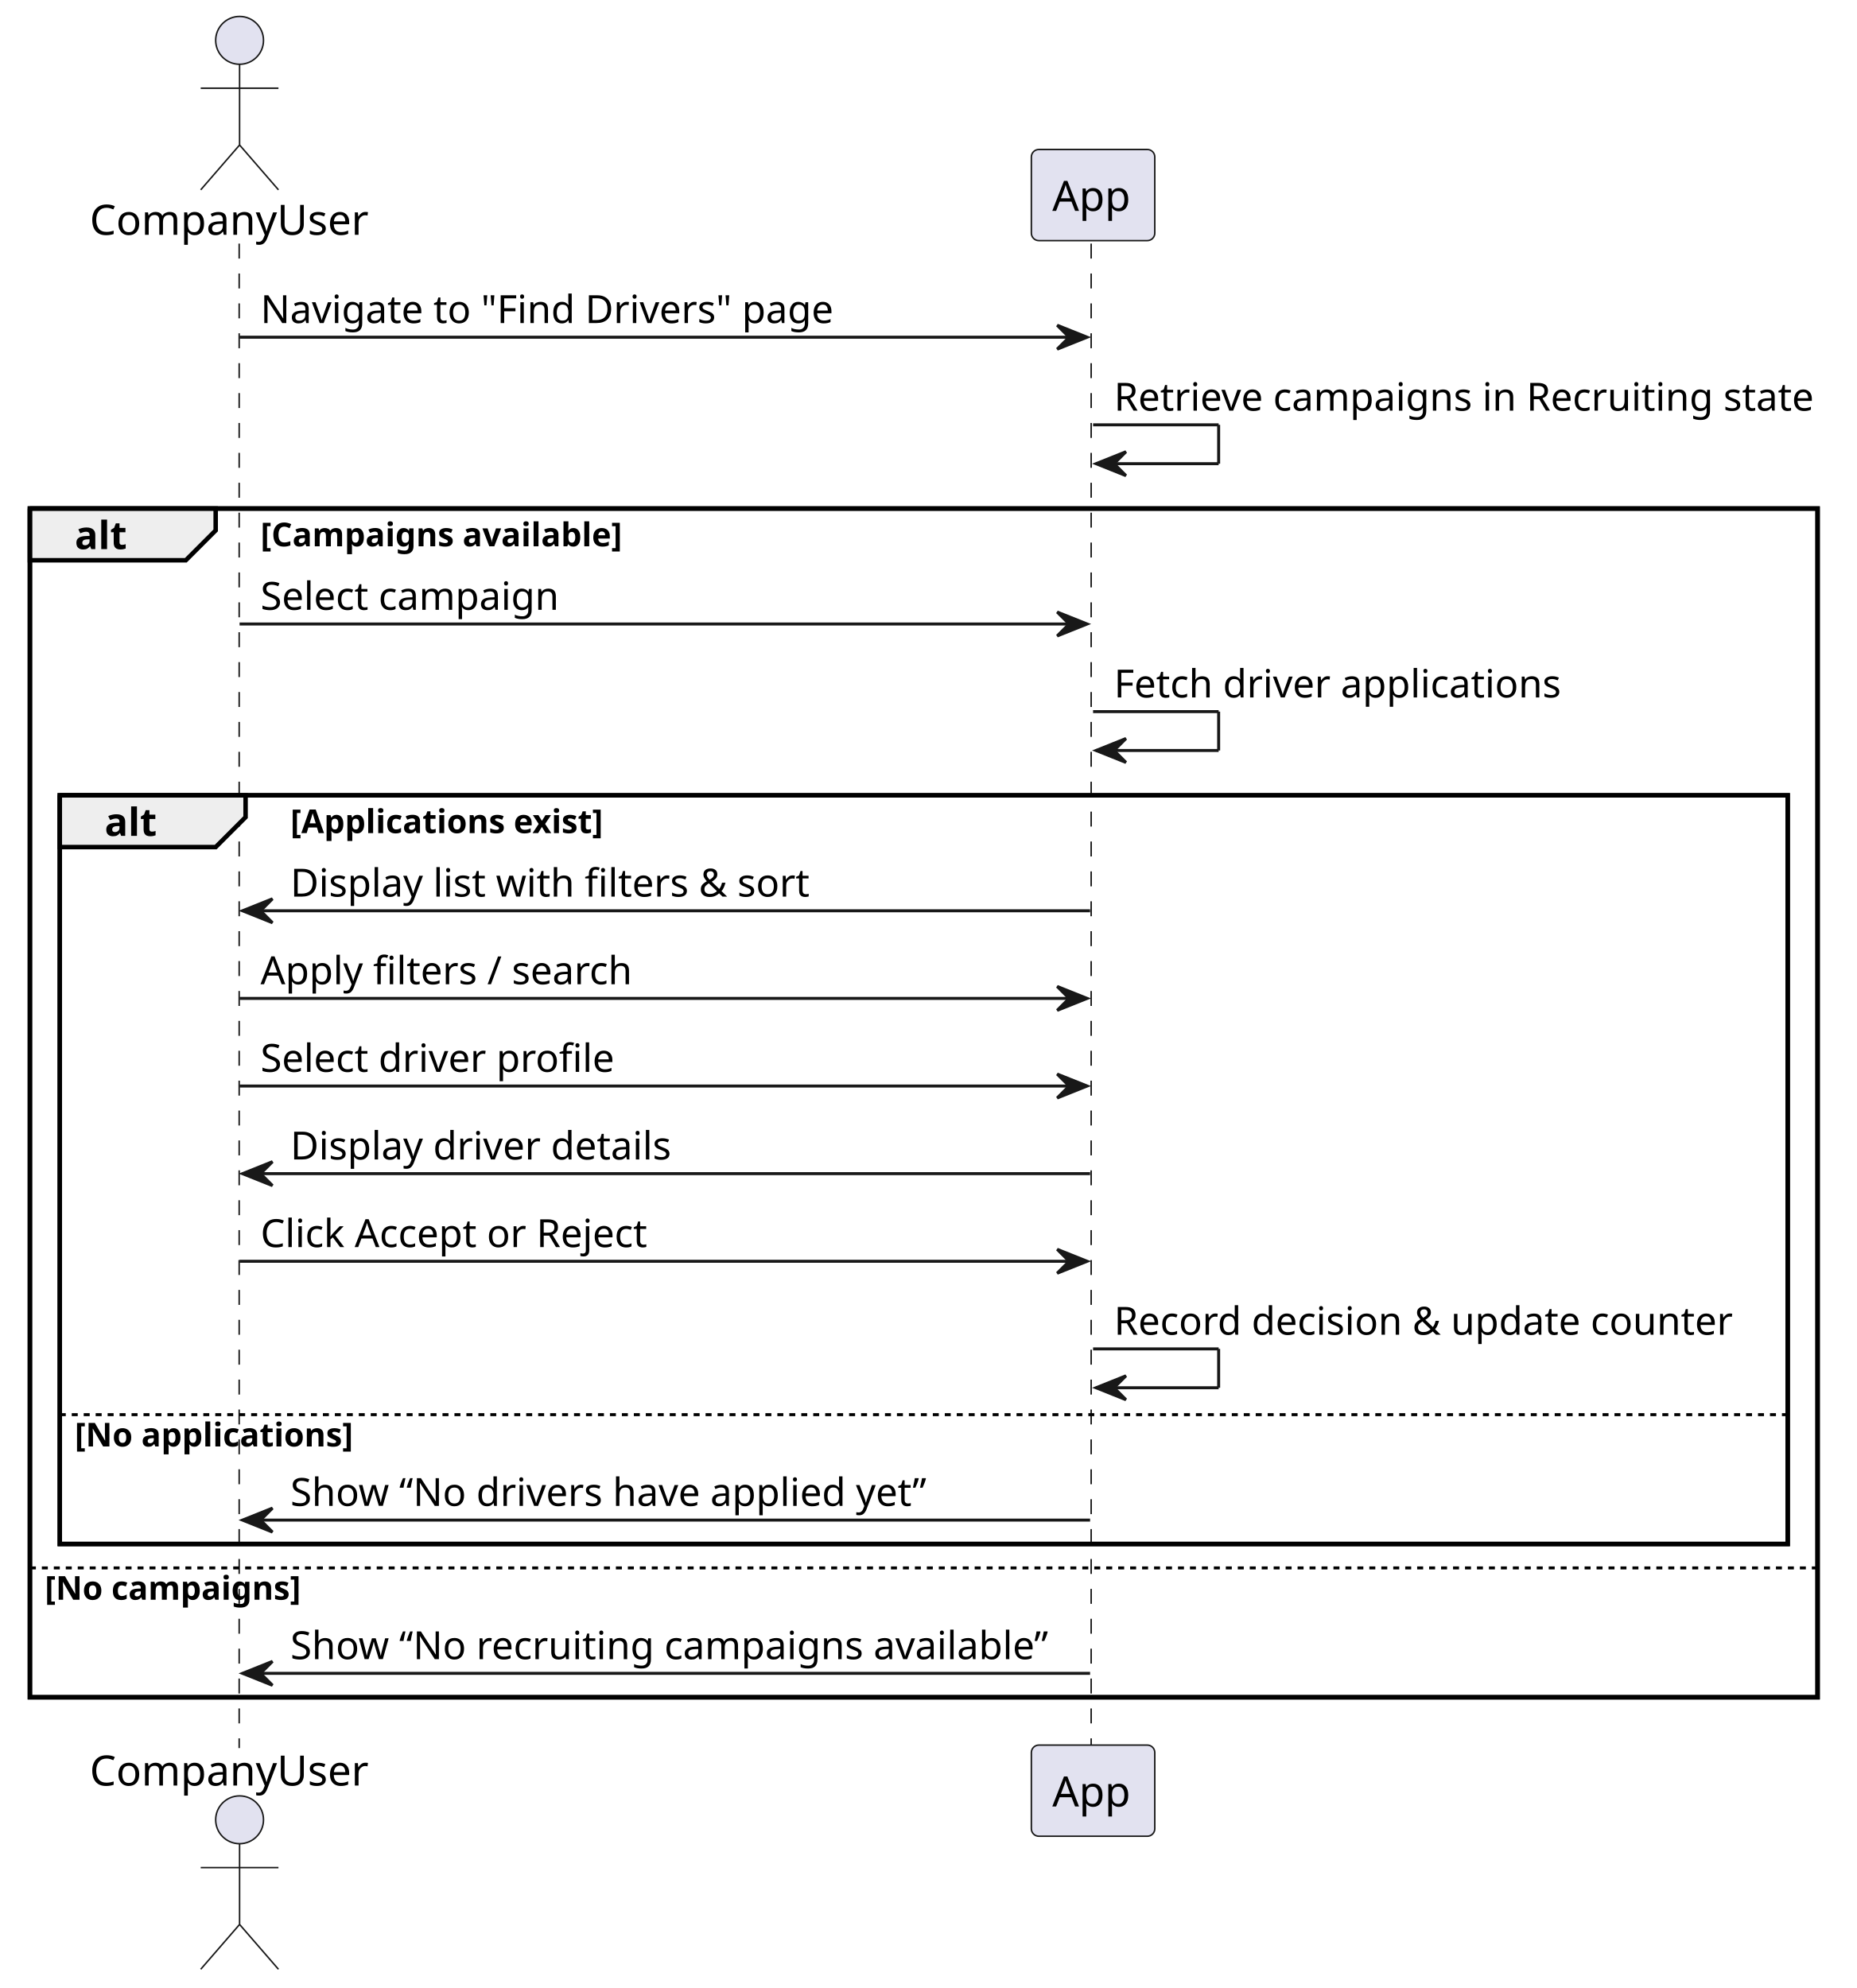
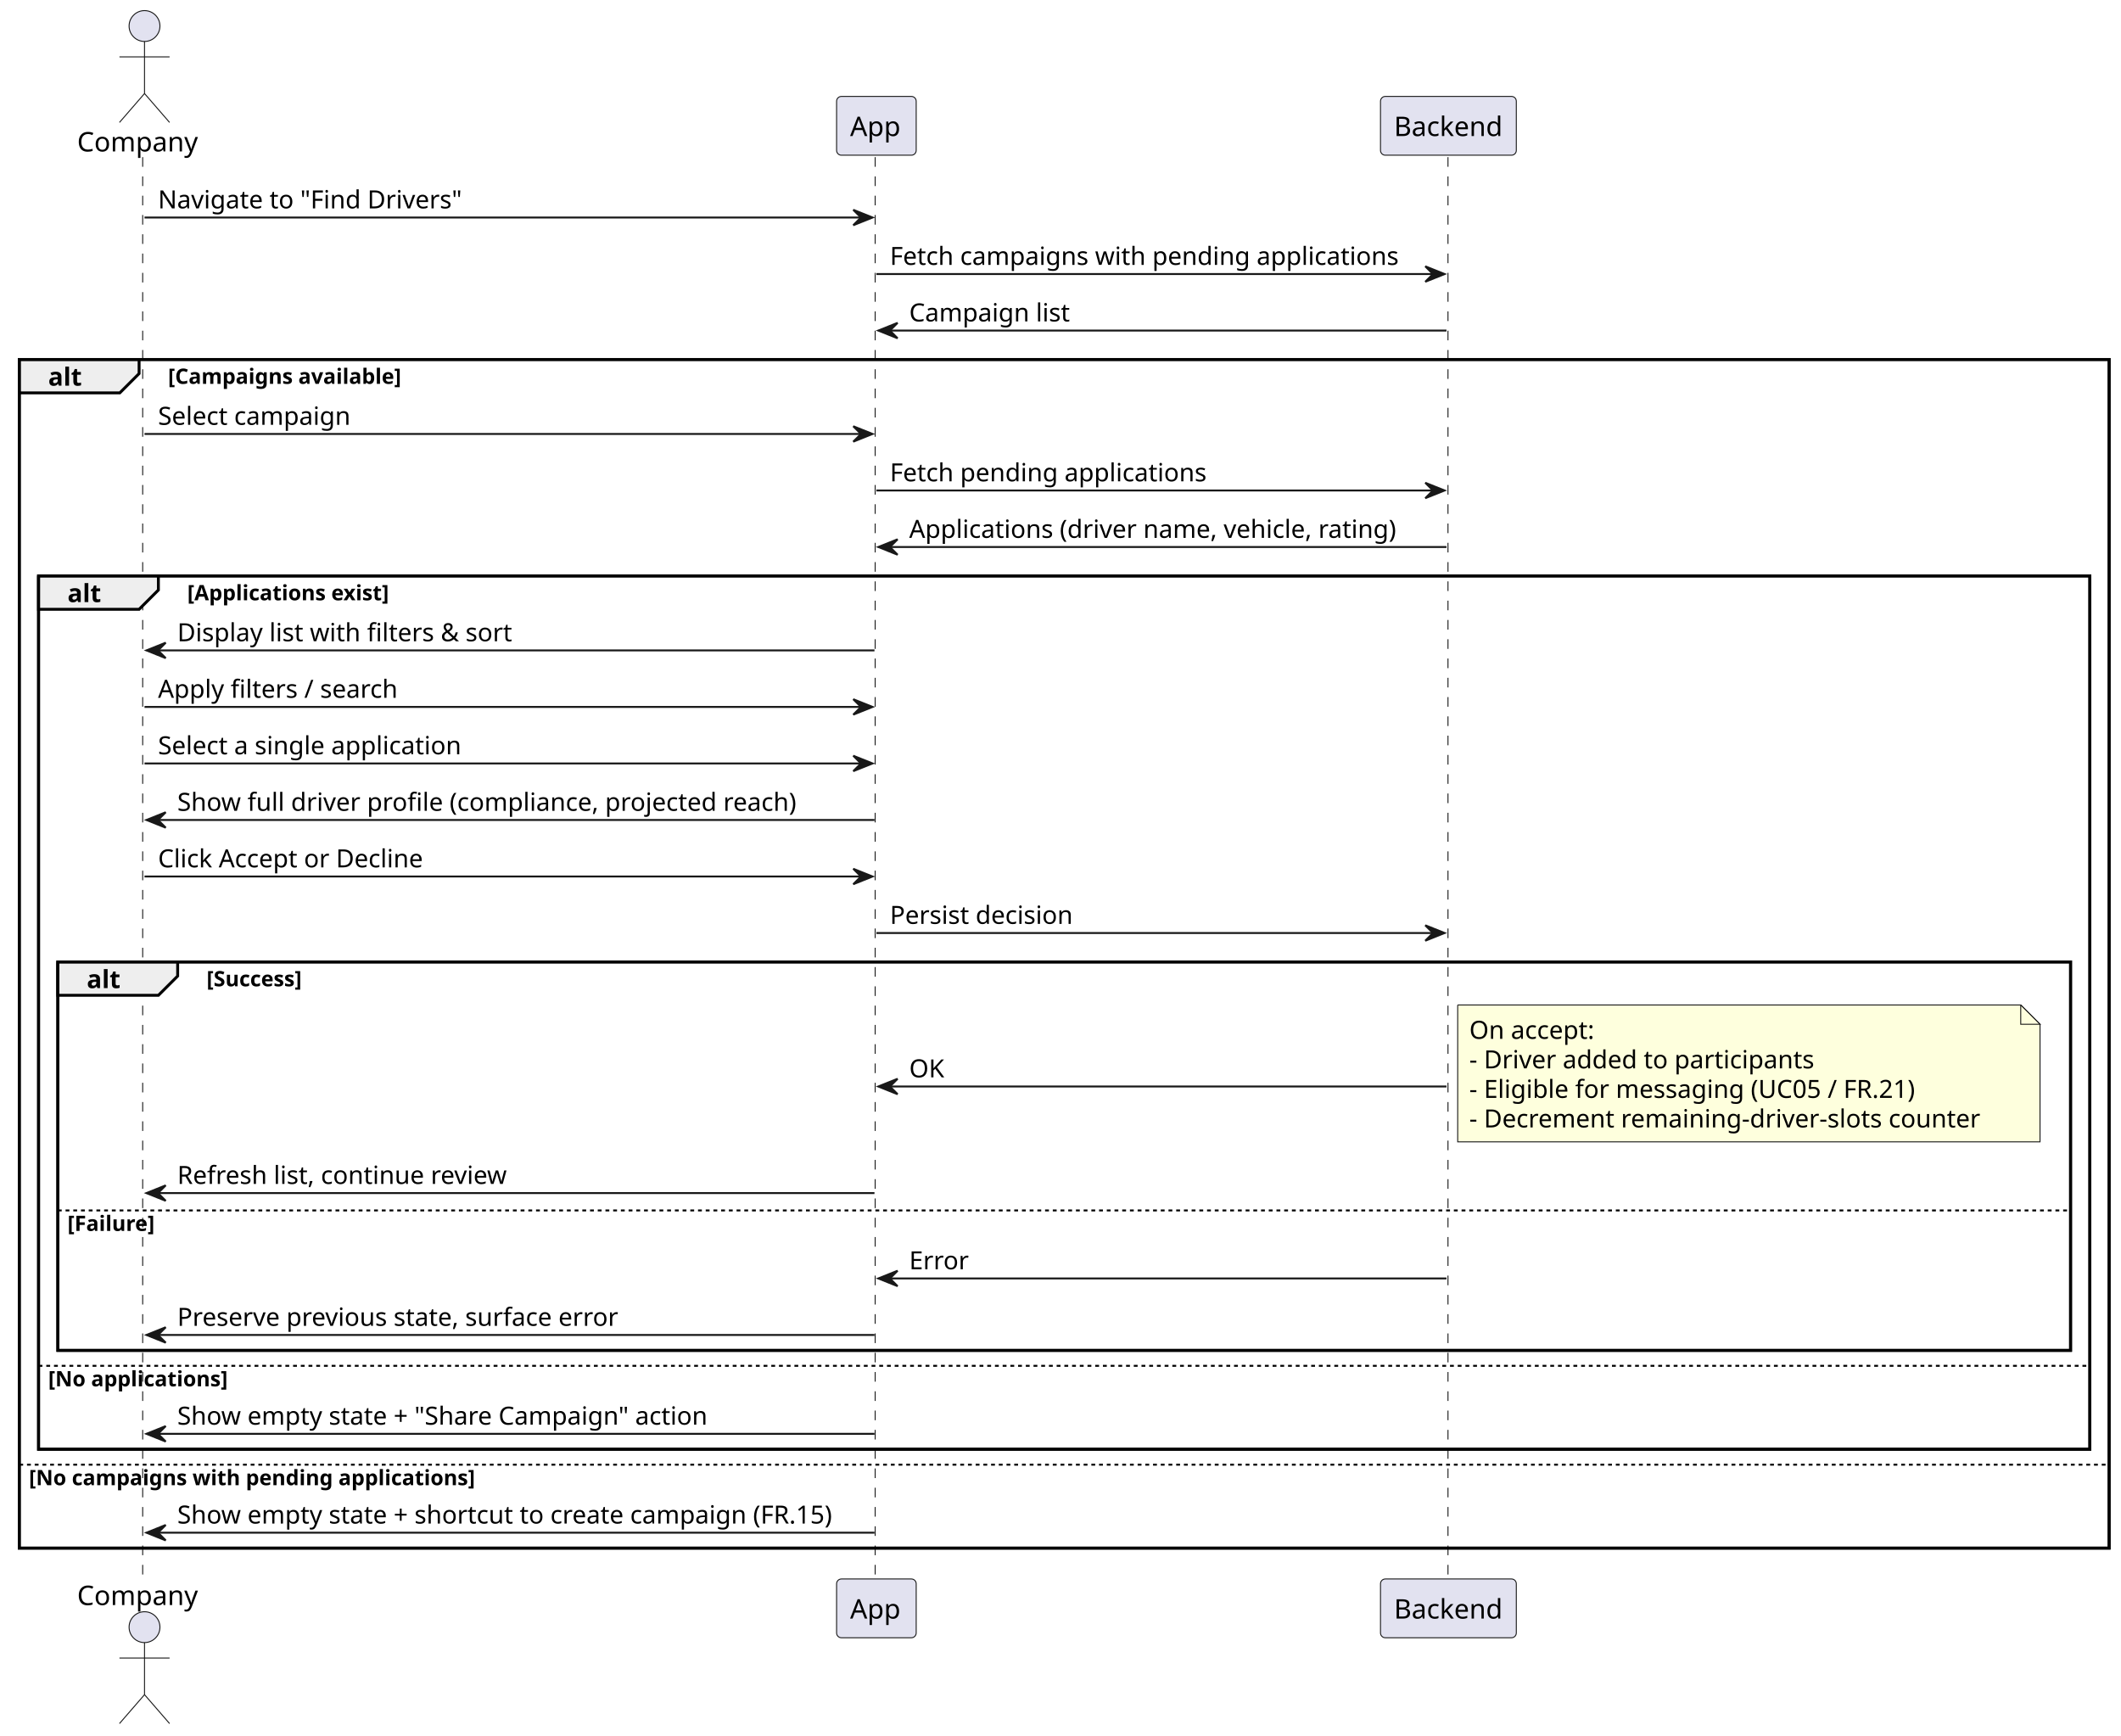
- <svg xmlns="http://www.w3.org/2000/svg" contentStyleType="text/css" height="665px" preserveAspectRatio="none" style="width:621px;height:665px;background:#FFFFFF;" version="1.1" viewBox="0 0 621 665" width="621px" zoomAndPan="magnify">
+ <svg xmlns="http://www.w3.org/2000/svg" contentStyleType="text/css" data-diagram-type="SEQUENCE" height="900px" preserveAspectRatio="none" style="width:1100px;height:900px;background:#FFFFFF;" version="1.1" viewBox="0 0 1100 900" width="1100px" zoomAndPan="magnify">
  <defs />
  <g>
-     <rect fill="none" height="397.637" style="stroke:#000000;stroke-width:1.5;" width="597.926" x="10" y="170.109" />
-     <rect fill="none" height="250.44" style="stroke:#000000;stroke-width:1.5;" width="577.926" x="20" y="266.041" />
-     <line style="stroke:#181818;stroke-width:0.5;stroke-dasharray:5.0,5.0;" x1="80" x2="80" y1="81.488" y2="584.746" />
-     <line style="stroke:#181818;stroke-width:0.5;stroke-dasharray:5.0,5.0;" x1="364.959" x2="364.959" y1="81.488" y2="584.746" />
-     <text fill="#000000" font-family="sans-serif" font-size="14" lengthAdjust="spacing" textLength="94.268" x="30" y="78.535">CompanyUser</text>
-     <ellipse cx="80.134" cy="13.5" fill="#E2E2F0" rx="8" ry="8" style="stroke:#181818;stroke-width:0.5;" />
-     <path d="M80.134,21.5 L80.134,48.5 M67.134,29.5 L93.134,29.5 M80.134,48.5 L67.134,63.5 M80.134,48.5 L93.134,63.5 " fill="none" style="stroke:#181818;stroke-width:0.5;" />
-     <text fill="#000000" font-family="sans-serif" font-size="14" lengthAdjust="spacing" textLength="94.268" x="30" y="597.281">CompanyUser</text>
-     <ellipse cx="80.134" cy="608.734" fill="#E2E2F0" rx="8" ry="8" style="stroke:#181818;stroke-width:0.5;" />
-     <path d="M80.134,616.734 L80.134,643.734 M67.134,624.734 L93.134,624.734 M80.134,643.734 L67.134,658.734 M80.134,643.734 L93.134,658.734 " fill="none" style="stroke:#181818;stroke-width:0.5;" />
-     <rect fill="#E2E2F0" height="30.488" rx="2.5" ry="2.5" style="stroke:#181818;stroke-width:0.5;" width="41.282" x="344.959" y="50" />
-     <text fill="#000000" font-family="sans-serif" font-size="14" lengthAdjust="spacing" textLength="27.282" x="351.959" y="70.535">App</text>
-     <rect fill="#E2E2F0" height="30.488" rx="2.5" ry="2.5" style="stroke:#181818;stroke-width:0.5;" width="41.282" x="344.959" y="583.746" />
-     <text fill="#000000" font-family="sans-serif" font-size="14" lengthAdjust="spacing" textLength="27.282" x="351.959" y="604.281">App</text>
-     <polygon fill="#181818" points="353.6,108.799,363.6,112.799,353.6,116.799,357.6,112.799" style="stroke:#181818;stroke-width:1.0;" />
-     <line style="stroke:#181818;stroke-width:1.0;" x1="80.134" x2="359.6" y1="112.799" y2="112.799" />
-     <text fill="#000000" font-family="sans-serif" font-size="13" lengthAdjust="spacing" textLength="196.092" x="87.134" y="108.057">Navigate to "Find Drivers" page</text>
-     <line style="stroke:#181818;stroke-width:1.0;" x1="365.6" x2="407.6" y1="142.109" y2="142.109" />
-     <line style="stroke:#181818;stroke-width:1.0;" x1="407.6" x2="407.6" y1="142.109" y2="155.109" />
-     <line style="stroke:#181818;stroke-width:1.0;" x1="366.6" x2="407.6" y1="155.109" y2="155.109" />
-     <polygon fill="#181818" points="376.6,151.109,366.6,155.109,376.6,159.109,372.6,155.109" style="stroke:#181818;stroke-width:1.0;" />
-     <text fill="#000000" font-family="sans-serif" font-size="13" lengthAdjust="spacing" textLength="241.624" x="372.6" y="137.367">Retrieve campaigns in Recruiting state</text>
-     <path d="M10,170.109 L72.139,170.109 L72.139,177.42 L62.139,187.42 L10,187.42 L10,170.109 " fill="#EEEEEE" style="stroke:#000000;stroke-width:1.5;" />
-     <rect fill="none" height="397.637" style="stroke:#000000;stroke-width:1.5;" width="597.926" x="10" y="170.109" />
-     <text fill="#000000" font-family="sans-serif" font-size="13" font-weight="bold" lengthAdjust="spacing" textLength="17.139" x="25" y="183.678">alt</text>
-     <text fill="#000000" font-family="sans-serif" font-size="11" font-weight="bold" lengthAdjust="spacing" textLength="125.173" x="87.139" y="182.744">[Campaigns available]</text>
-     <polygon fill="#181818" points="353.6,204.731,363.6,208.731,353.6,212.731,357.6,208.731" style="stroke:#181818;stroke-width:1.0;" />
-     <line style="stroke:#181818;stroke-width:1.0;" x1="80.134" x2="359.6" y1="208.731" y2="208.731" />
-     <text fill="#000000" font-family="sans-serif" font-size="13" lengthAdjust="spacing" textLength="102.147" x="87.134" y="203.988">Select campaign</text>
-     <line style="stroke:#181818;stroke-width:1.0;" x1="365.6" x2="407.6" y1="238.041" y2="238.041" />
-     <line style="stroke:#181818;stroke-width:1.0;" x1="407.6" x2="407.6" y1="238.041" y2="251.041" />
-     <line style="stroke:#181818;stroke-width:1.0;" x1="366.6" x2="407.6" y1="251.041" y2="251.041" />
-     <polygon fill="#181818" points="376.6,247.041,366.6,251.041,376.6,255.041,372.6,251.041" style="stroke:#181818;stroke-width:1.0;" />
-     <text fill="#000000" font-family="sans-serif" font-size="13" lengthAdjust="spacing" textLength="154.775" x="372.6" y="233.299">Fetch driver applications</text>
-     <path d="M20,266.041 L82.139,266.041 L82.139,273.352 L72.139,283.352 L20,283.352 L20,266.041 " fill="#EEEEEE" style="stroke:#000000;stroke-width:1.5;" />
-     <rect fill="none" height="250.44" style="stroke:#000000;stroke-width:1.5;" width="577.926" x="20" y="266.041" />
-     <text fill="#000000" font-family="sans-serif" font-size="13" font-weight="bold" lengthAdjust="spacing" textLength="17.139" x="35" y="279.609">alt</text>
-     <text fill="#000000" font-family="sans-serif" font-size="11" font-weight="bold" lengthAdjust="spacing" textLength="109.635" x="97.139" y="278.676">[Applications exist]</text>
-     <polygon fill="#181818" points="91.134,300.662,81.134,304.662,91.134,308.662,87.134,304.662" style="stroke:#181818;stroke-width:1.0;" />
-     <line style="stroke:#181818;stroke-width:1.0;" x1="85.134" x2="364.6" y1="304.662" y2="304.662" />
-     <text fill="#000000" font-family="sans-serif" font-size="13" lengthAdjust="spacing" textLength="182.514" x="97.134" y="299.92">Display list with filters &amp; sort</text>
-     <polygon fill="#181818" points="353.6,329.973,363.6,333.973,353.6,337.973,357.6,333.973" style="stroke:#181818;stroke-width:1.0;" />
-     <line style="stroke:#181818;stroke-width:1.0;" x1="80.134" x2="359.6" y1="333.973" y2="333.973" />
-     <text fill="#000000" font-family="sans-serif" font-size="13" lengthAdjust="spacing" textLength="132.482" x="87.134" y="329.231">Apply filters / search</text>
-     <polygon fill="#181818" points="353.6,359.283,363.6,363.283,353.6,367.283,357.6,363.283" style="stroke:#181818;stroke-width:1.0;" />
-     <line style="stroke:#181818;stroke-width:1.0;" x1="80.134" x2="359.6" y1="363.283" y2="363.283" />
-     <text fill="#000000" font-family="sans-serif" font-size="13" lengthAdjust="spacing" textLength="122.567" x="87.134" y="358.541">Select driver profile</text>
-     <polygon fill="#181818" points="91.134,388.594,81.134,392.594,91.134,396.594,87.134,392.594" style="stroke:#181818;stroke-width:1.0;" />
-     <line style="stroke:#181818;stroke-width:1.0;" x1="85.134" x2="364.6" y1="392.594" y2="392.594" />
-     <text fill="#000000" font-family="sans-serif" font-size="13" lengthAdjust="spacing" textLength="132.418" x="97.134" y="387.852">Display driver details</text>
-     <polygon fill="#181818" points="353.6,417.904,363.6,421.904,353.6,425.904,357.6,421.904" style="stroke:#181818;stroke-width:1.0;" />
-     <line style="stroke:#181818;stroke-width:1.0;" x1="80.134" x2="359.6" y1="421.904" y2="421.904" />
-     <text fill="#000000" font-family="sans-serif" font-size="13" lengthAdjust="spacing" textLength="137.167" x="87.134" y="417.162">Click Accept or Reject</text>
-     <line style="stroke:#181818;stroke-width:1.0;" x1="365.6" x2="407.6" y1="451.215" y2="451.215" />
-     <line style="stroke:#181818;stroke-width:1.0;" x1="407.6" x2="407.6" y1="451.215" y2="464.215" />
-     <line style="stroke:#181818;stroke-width:1.0;" x1="366.6" x2="407.6" y1="464.215" y2="464.215" />
-     <polygon fill="#181818" points="376.6,460.215,366.6,464.215,376.6,468.215,372.6,464.215" style="stroke:#181818;stroke-width:1.0;" />
-     <text fill="#000000" font-family="sans-serif" font-size="13" lengthAdjust="spacing" textLength="213.326" x="372.6" y="446.473">Record decision &amp; update counter</text>
-     <line style="stroke:#000000;stroke-width:1.0;stroke-dasharray:2.0,2.0;" x1="20" x2="597.926" y1="473.215" y2="473.215" />
-     <text fill="#000000" font-family="sans-serif" font-size="11" font-weight="bold" lengthAdjust="spacing" textLength="96.282" x="25" y="483.85">[No applications]</text>
-     <polygon fill="#181818" points="91.134,504.481,81.134,508.481,91.134,512.481,87.134,508.481" style="stroke:#181818;stroke-width:1.0;" />
-     <line style="stroke:#181818;stroke-width:1.0;" x1="85.134" x2="364.6" y1="508.481" y2="508.481" />
-     <text fill="#000000" font-family="sans-serif" font-size="13" lengthAdjust="spacing" textLength="219.337" x="97.134" y="503.738">Show “No drivers have applied yet”</text>
-     <line style="stroke:#000000;stroke-width:1.0;stroke-dasharray:2.0,2.0;" x1="10" x2="607.926" y1="524.481" y2="524.481" />
-     <text fill="#000000" font-family="sans-serif" font-size="11" font-weight="bold" lengthAdjust="spacing" textLength="88.279" x="15" y="535.115">[No campaigns]</text>
-     <polygon fill="#181818" points="91.134,555.746,81.134,559.746,91.134,563.746,87.134,559.746" style="stroke:#181818;stroke-width:1.0;" />
-     <line style="stroke:#181818;stroke-width:1.0;" x1="85.134" x2="364.6" y1="559.746" y2="559.746" />
-     <text fill="#000000" font-family="sans-serif" font-size="13" lengthAdjust="spacing" textLength="261.466" x="97.134" y="555.004">Show “No recruiting campaigns available”</text>
+     <rect fill="none" height="616.387" style="stroke:#000000;stroke-width:1.5;" width="1083.843" x="10" y="186.42" />
+     <rect fill="none" height="452.879" style="stroke:#000000;stroke-width:1.5;" width="1063.843" x="20" y="298.662" />
+     <rect fill="none" height="201.44" style="stroke:#000000;stroke-width:1.5;" width="1043.843" x="30" y="498.836" />
+     <g class="participant-lifeline" data-entity-uid="part1" data-qualified-name="Company" id="part1-lifeline">
+       <g>
+         <rect fill="#000000" fill-opacity="0" height="738.318" width="8" x="70.951" y="81.488" />
+         <line style="stroke:#181818;stroke-width:0.5;stroke-dasharray:5,5;" x1="74" x2="74" y1="81.488" y2="819.807" />
+       </g>
+     </g>
+     <g class="participant-lifeline" data-entity-uid="part2" data-qualified-name="App" id="part2-lifeline">
+       <g>
+         <rect fill="#000000" fill-opacity="0" height="738.318" width="8" x="450.522" y="81.488" />
+         <line style="stroke:#181818;stroke-width:0.5;stroke-dasharray:5,5;" x1="453.88" x2="453.88" y1="81.488" y2="819.807" />
+       </g>
+     </g>
+     <g class="participant-lifeline" data-entity-uid="part3" data-qualified-name="Backend" id="part3-lifeline">
+       <g>
+         <rect fill="#000000" fill-opacity="0" height="738.318" width="8" x="747.179" y="81.488" />
+         <line style="stroke:#181818;stroke-width:0.5;stroke-dasharray:5,5;" x1="750.96" x2="750.96" y1="81.488" y2="819.807" />
+       </g>
+     </g>
+     <g class="participant participant-head" data-entity-uid="part1" data-qualified-name="Company" id="part1-head">
+       <text fill="#000000" font-family="sans-serif" font-size="14" lengthAdjust="spacing" textLength="63.902" x="40" y="78.535">Company</text>
+       <ellipse cx="74.951" cy="13.5" fill="#E2E2F0" rx="8" ry="8" style="stroke:#181818;stroke-width:0.5;" />
+       <path d="M74.951,21.5 L74.951,48.5 M61.951,29.5 L87.951,29.5 M74.951,48.5 L61.951,63.5 M74.951,48.5 L87.951,63.5" fill="none" style="stroke:#181818;stroke-width:0.5;" />
+     </g>
+     <g class="participant participant-tail" data-entity-uid="part1" data-qualified-name="Company" id="part1-tail">
+       <text fill="#000000" font-family="sans-serif" font-size="14" lengthAdjust="spacing" textLength="63.902" x="40" y="832.342">Company</text>
+       <ellipse cx="74.951" cy="843.795" fill="#E2E2F0" rx="8" ry="8" style="stroke:#181818;stroke-width:0.5;" />
+       <path d="M74.951,851.795 L74.951,878.795 M61.951,859.795 L87.951,859.795 M74.951,878.795 L61.951,893.795 M74.951,878.795 L87.951,893.795" fill="none" style="stroke:#181818;stroke-width:0.5;" />
+     </g>
+     <g class="participant participant-head" data-entity-uid="part2" data-qualified-name="App" id="part2-head">
+       <rect fill="#E2E2F0" height="30.488" rx="2.5" ry="2.5" style="stroke:#181818;stroke-width:0.5;" width="41.282" x="433.88" y="50" />
+       <text fill="#000000" font-family="sans-serif" font-size="14" lengthAdjust="spacing" textLength="27.282" x="440.88" y="70.535">App</text>
+     </g>
+     <g class="participant participant-tail" data-entity-uid="part2" data-qualified-name="App" id="part2-tail">
+       <rect fill="#E2E2F0" height="30.488" rx="2.5" ry="2.5" style="stroke:#181818;stroke-width:0.5;" width="41.282" x="433.88" y="818.807" />
+       <text fill="#000000" font-family="sans-serif" font-size="14" lengthAdjust="spacing" textLength="27.282" x="440.88" y="839.342">App</text>
+     </g>
+     <g class="participant participant-head" data-entity-uid="part3" data-qualified-name="Backend" id="part3-head">
+       <rect fill="#E2E2F0" height="30.488" rx="2.5" ry="2.5" style="stroke:#181818;stroke-width:0.5;" width="70.438" x="715.96" y="50" />
+       <text fill="#000000" font-family="sans-serif" font-size="14" lengthAdjust="spacing" textLength="56.438" x="722.96" y="70.535">Backend</text>
+     </g>
+     <g class="participant participant-tail" data-entity-uid="part3" data-qualified-name="Backend" id="part3-tail">
+       <rect fill="#E2E2F0" height="30.488" rx="2.5" ry="2.5" style="stroke:#181818;stroke-width:0.5;" width="70.438" x="715.96" y="818.807" />
+       <text fill="#000000" font-family="sans-serif" font-size="14" lengthAdjust="spacing" textLength="56.438" x="722.96" y="839.342">Backend</text>
+     </g>
+     <g class="message" data-entity-1="part1" data-entity-2="part2" id="msg1">
+       <polygon fill="#181818" points="442.522,108.799,452.522,112.799,442.522,116.799,446.522,112.799" style="stroke:#181818;stroke-width:1;" />
+       <line style="stroke:#181818;stroke-width:1;" x1="74.951" x2="448.522" y1="112.799" y2="112.799" />
+       <text fill="#000000" font-family="sans-serif" font-size="13" lengthAdjust="spacing" textLength="161.269" x="81.951" y="108.057">Navigate to "Find Drivers"</text>
+     </g>
+     <g class="message" data-entity-1="part2" data-entity-2="part3" id="msg2">
+       <polygon fill="#181818" points="739.179,138.109,749.179,142.109,739.179,146.109,743.179,142.109" style="stroke:#181818;stroke-width:1;" />
+       <line style="stroke:#181818;stroke-width:1;" x1="454.522" x2="745.179" y1="142.109" y2="142.109" />
+       <text fill="#000000" font-family="sans-serif" font-size="13" lengthAdjust="spacing" textLength="272.657" x="461.522" y="137.367">Fetch campaigns with pending applications</text>
+     </g>
+     <g class="message" data-entity-1="part3" data-entity-2="part2" id="msg3">
+       <polygon fill="#181818" points="465.522,167.42,455.522,171.42,465.522,175.42,461.522,171.42" style="stroke:#181818;stroke-width:1;" />
+       <line style="stroke:#181818;stroke-width:1;" x1="459.522" x2="750.179" y1="171.42" y2="171.42" />
+       <text fill="#000000" font-family="sans-serif" font-size="13" lengthAdjust="spacing" textLength="86.722" x="471.522" y="166.678">Campaign list</text>
+     </g>
+     <path d="M10,186.42 L72.139,186.42 L72.139,193.731 L62.139,203.731 L10,203.731 L10,186.42" fill="#EEEEEE" style="stroke:#000000;stroke-width:1.5;" />
+     <rect fill="none" height="616.387" style="stroke:#000000;stroke-width:1.5;" width="1083.843" x="10" y="186.42" />
+     <text fill="#000000" font-family="sans-serif" font-size="13" font-weight="bold" lengthAdjust="spacing" textLength="17.139" x="25" y="199.988">alt</text>
+     <text fill="#000000" font-family="sans-serif" font-size="11" font-weight="bold" lengthAdjust="spacing" textLength="125.173" x="87.139" y="199.055">[Campaigns available]</text>
+     <g class="message" data-entity-1="part1" data-entity-2="part2" id="msg4">
+       <polygon fill="#181818" points="442.522,221.041,452.522,225.041,442.522,229.041,446.522,225.041" style="stroke:#181818;stroke-width:1;" />
+       <line style="stroke:#181818;stroke-width:1;" x1="74.951" x2="448.522" y1="225.041" y2="225.041" />
+       <text fill="#000000" font-family="sans-serif" font-size="13" lengthAdjust="spacing" textLength="102.147" x="81.951" y="220.299">Select campaign</text>
+     </g>
+     <g class="message" data-entity-1="part2" data-entity-2="part3" id="msg5">
+       <polygon fill="#181818" points="739.179,250.352,749.179,254.352,739.179,258.352,743.179,254.352" style="stroke:#181818;stroke-width:1;" />
+       <line style="stroke:#181818;stroke-width:1;" x1="454.522" x2="745.179" y1="254.352" y2="254.352" />
+       <text fill="#000000" font-family="sans-serif" font-size="13" lengthAdjust="spacing" textLength="169.832" x="461.522" y="249.609">Fetch pending applications</text>
+     </g>
+     <g class="message" data-entity-1="part3" data-entity-2="part2" id="msg6">
+       <polygon fill="#181818" points="465.522,279.662,455.522,283.662,465.522,287.662,461.522,283.662" style="stroke:#181818;stroke-width:1;" />
+       <line style="stroke:#181818;stroke-width:1;" x1="459.522" x2="750.179" y1="283.662" y2="283.662" />
+       <text fill="#000000" font-family="sans-serif" font-size="13" lengthAdjust="spacing" textLength="263.047" x="471.522" y="278.92">Applications (driver name, vehicle, rating)</text>
+     </g>
+     <path d="M20,298.662 L82.139,298.662 L82.139,305.973 L72.139,315.973 L20,315.973 L20,298.662" fill="#EEEEEE" style="stroke:#000000;stroke-width:1.5;" />
+     <rect fill="none" height="452.879" style="stroke:#000000;stroke-width:1.5;" width="1063.843" x="20" y="298.662" />
+     <text fill="#000000" font-family="sans-serif" font-size="13" font-weight="bold" lengthAdjust="spacing" textLength="17.139" x="35" y="312.231">alt</text>
+     <text fill="#000000" font-family="sans-serif" font-size="11" font-weight="bold" lengthAdjust="spacing" textLength="109.635" x="97.139" y="311.297">[Applications exist]</text>
+     <g class="message" data-entity-1="part2" data-entity-2="part1" id="msg7">
+       <polygon fill="#181818" points="85.951,333.283,75.951,337.283,85.951,341.283,81.951,337.283" style="stroke:#181818;stroke-width:1;" />
+       <line style="stroke:#181818;stroke-width:1;" x1="79.951" x2="453.522" y1="337.283" y2="337.283" />
+       <text fill="#000000" font-family="sans-serif" font-size="13" lengthAdjust="spacing" textLength="182.514" x="91.951" y="332.541">Display list with filters &amp; sort</text>
+     </g>
+     <g class="message" data-entity-1="part1" data-entity-2="part2" id="msg8">
+       <polygon fill="#181818" points="442.522,362.594,452.522,366.594,442.522,370.594,446.522,366.594" style="stroke:#181818;stroke-width:1;" />
+       <line style="stroke:#181818;stroke-width:1;" x1="74.951" x2="448.522" y1="366.594" y2="366.594" />
+       <text fill="#000000" font-family="sans-serif" font-size="13" lengthAdjust="spacing" textLength="132.482" x="81.951" y="361.852">Apply filters / search</text>
+     </g>
+     <g class="message" data-entity-1="part1" data-entity-2="part2" id="msg9">
+       <polygon fill="#181818" points="442.522,391.904,452.522,395.904,442.522,399.904,446.522,395.904" style="stroke:#181818;stroke-width:1;" />
+       <line style="stroke:#181818;stroke-width:1;" x1="74.951" x2="448.522" y1="395.904" y2="395.904" />
+       <text fill="#000000" font-family="sans-serif" font-size="13" lengthAdjust="spacing" textLength="163.414" x="81.951" y="391.162">Select a single application</text>
+     </g>
+     <g class="message" data-entity-1="part2" data-entity-2="part1" id="msg10">
+       <polygon fill="#181818" points="85.951,421.215,75.951,425.215,85.951,429.215,81.951,425.215" style="stroke:#181818;stroke-width:1;" />
+       <line style="stroke:#181818;stroke-width:1;" x1="79.951" x2="453.522" y1="425.215" y2="425.215" />
+       <text fill="#000000" font-family="sans-serif" font-size="13" lengthAdjust="spacing" textLength="333.982" x="91.951" y="420.473">Show full driver profile (compliance, projected reach)</text>
+     </g>
+     <g class="message" data-entity-1="part1" data-entity-2="part2" id="msg11">
+       <polygon fill="#181818" points="442.522,450.525,452.522,454.525,442.522,458.525,446.522,454.525" style="stroke:#181818;stroke-width:1;" />
+       <line style="stroke:#181818;stroke-width:1;" x1="74.951" x2="448.522" y1="454.525" y2="454.525" />
+       <text fill="#000000" font-family="sans-serif" font-size="13" lengthAdjust="spacing" textLength="145.45" x="81.951" y="449.783">Click Accept or Decline</text>
+     </g>
+     <g class="message" data-entity-1="part2" data-entity-2="part3" id="msg12">
+       <polygon fill="#181818" points="739.179,479.836,749.179,483.836,739.179,487.836,743.179,483.836" style="stroke:#181818;stroke-width:1;" />
+       <line style="stroke:#181818;stroke-width:1;" x1="454.522" x2="745.179" y1="483.836" y2="483.836" />
+       <text fill="#000000" font-family="sans-serif" font-size="13" lengthAdjust="spacing" textLength="98.014" x="461.522" y="479.094">Persist decision</text>
+     </g>
+     <path d="M30,498.836 L92.139,498.836 L92.139,506.147 L82.139,516.146 L30,516.146 L30,498.836" fill="#EEEEEE" style="stroke:#000000;stroke-width:1.5;" />
+     <rect fill="none" height="201.44" style="stroke:#000000;stroke-width:1.5;" width="1043.843" x="30" y="498.836" />
+     <text fill="#000000" font-family="sans-serif" font-size="13" font-weight="bold" lengthAdjust="spacing" textLength="17.139" x="45" y="512.404">alt</text>
+     <text fill="#000000" font-family="sans-serif" font-size="11" font-weight="bold" lengthAdjust="spacing" textLength="52.255" x="107.139" y="511.471">[Success]</text>
+     <g class="message" data-entity-1="part3" data-entity-2="part2" id="msg13">
+       <polygon fill="#181818" points="465.522,559.423,455.522,563.423,465.522,567.423,461.522,563.423" style="stroke:#181818;stroke-width:1;" />
+       <line style="stroke:#181818;stroke-width:1;" x1="459.522" x2="750.179" y1="563.423" y2="563.423" />
+       <text fill="#000000" font-family="sans-serif" font-size="13" lengthAdjust="spacing" textLength="18.586" x="471.522" y="558.681">OK</text>
+     </g>
+     <path d="M756,521.146 L756,592.146 L1058,592.146 L1058,531.146 L1048,521.146 L756,521.146" fill="#FEFFDD" style="stroke:#181818;stroke-width:0.5;" />
+     <path d="M1048,521.146 L1048,531.146 L1058,531.146 L1048,521.146" fill="#FEFFDD" style="stroke:#181818;stroke-width:0.5;" />
+     <text fill="#000000" font-family="sans-serif" font-size="13" lengthAdjust="spacing" textLength="67.177" x="762" y="538.715">On accept:</text>
+     <text fill="#000000" font-family="sans-serif" font-size="13" lengthAdjust="spacing" textLength="188.532" x="762" y="554.025">- Driver added to participants</text>
+     <text fill="#000000" font-family="sans-serif" font-size="13" lengthAdjust="spacing" textLength="249.203" x="762" y="569.336">- Eligible for messaging (UC05 / FR.21)</text>
+     <text fill="#000000" font-family="sans-serif" font-size="13" lengthAdjust="spacing" textLength="281.665" x="762" y="584.646">- Decrement remaining-driver-slots counter</text>
+     <g class="message" data-entity-1="part2" data-entity-2="part1" id="msg15">
+       <polygon fill="#181818" points="85.951,614.699,75.951,618.699,85.951,622.699,81.951,618.699" style="stroke:#181818;stroke-width:1;" />
+       <line style="stroke:#181818;stroke-width:1;" x1="79.951" x2="453.522" y1="618.699" y2="618.699" />
+       <text fill="#000000" font-family="sans-serif" font-size="13" lengthAdjust="spacing" textLength="177.976" x="91.951" y="613.957">Refresh list, continue review</text>
+     </g>
+     <line style="stroke:#000000;stroke-width:1;stroke-dasharray:2,2;" x1="30" x2="1073.843" y1="627.699" y2="627.699" />
+     <text fill="#000000" font-family="sans-serif" font-size="11" font-weight="bold" lengthAdjust="spacing" textLength="46.761" x="35" y="638.334">[Failure]</text>
+     <g class="message" data-entity-1="part3" data-entity-2="part2" id="msg16">
+       <polygon fill="#181818" points="465.522,658.965,455.522,662.965,465.522,666.965,461.522,662.965" style="stroke:#181818;stroke-width:1;" />
+       <line style="stroke:#181818;stroke-width:1;" x1="459.522" x2="750.179" y1="662.965" y2="662.965" />
+       <text fill="#000000" font-family="sans-serif" font-size="13" lengthAdjust="spacing" textLength="30.989" x="471.522" y="658.223">Error</text>
+     </g>
+     <g class="message" data-entity-1="part2" data-entity-2="part1" id="msg17">
+       <polygon fill="#181818" points="85.951,688.275,75.951,692.275,85.951,696.275,81.951,692.275" style="stroke:#181818;stroke-width:1;" />
+       <line style="stroke:#181818;stroke-width:1;" x1="79.951" x2="453.522" y1="692.275" y2="692.275" />
+       <text fill="#000000" font-family="sans-serif" font-size="13" lengthAdjust="spacing" textLength="235.219" x="91.951" y="687.533">Preserve previous state, surface error</text>
+     </g>
+     <line style="stroke:#000000;stroke-width:1;stroke-dasharray:2,2;" x1="20" x2="1083.843" y1="708.275" y2="708.275" />
+     <text fill="#000000" font-family="sans-serif" font-size="11" font-weight="bold" lengthAdjust="spacing" textLength="96.282" x="25" y="718.91">[No applications]</text>
+     <g class="message" data-entity-1="part2" data-entity-2="part1" id="msg18">
+       <polygon fill="#181818" points="85.951,739.541,75.951,743.541,85.951,747.541,81.951,743.541" style="stroke:#181818;stroke-width:1;" />
+       <line style="stroke:#181818;stroke-width:1;" x1="79.951" x2="453.522" y1="743.541" y2="743.541" />
+       <text fill="#000000" font-family="sans-serif" font-size="13" lengthAdjust="spacing" textLength="284.711" x="91.951" y="738.799">Show empty state + "Share Campaign" action</text>
+     </g>
+     <line style="stroke:#000000;stroke-width:1;stroke-dasharray:2,2;" x1="10" x2="1093.843" y1="759.541" y2="759.541" />
+     <text fill="#000000" font-family="sans-serif" font-size="11" font-weight="bold" lengthAdjust="spacing" textLength="239.234" x="15" y="770.176">[No campaigns with pending applications]</text>
+     <g class="message" data-entity-1="part2" data-entity-2="part1" id="msg19">
+       <polygon fill="#181818" points="85.951,790.807,75.951,794.807,85.951,798.807,81.951,794.807" style="stroke:#181818;stroke-width:1;" />
+       <line style="stroke:#181818;stroke-width:1;" x1="79.951" x2="453.522" y1="794.807" y2="794.807" />
+       <text fill="#000000" font-family="sans-serif" font-size="13" lengthAdjust="spacing" textLength="355.57" x="91.951" y="790.064">Show empty state + shortcut to create campaign (FR.15)</text>
+     </g>
  </g>
</svg>
